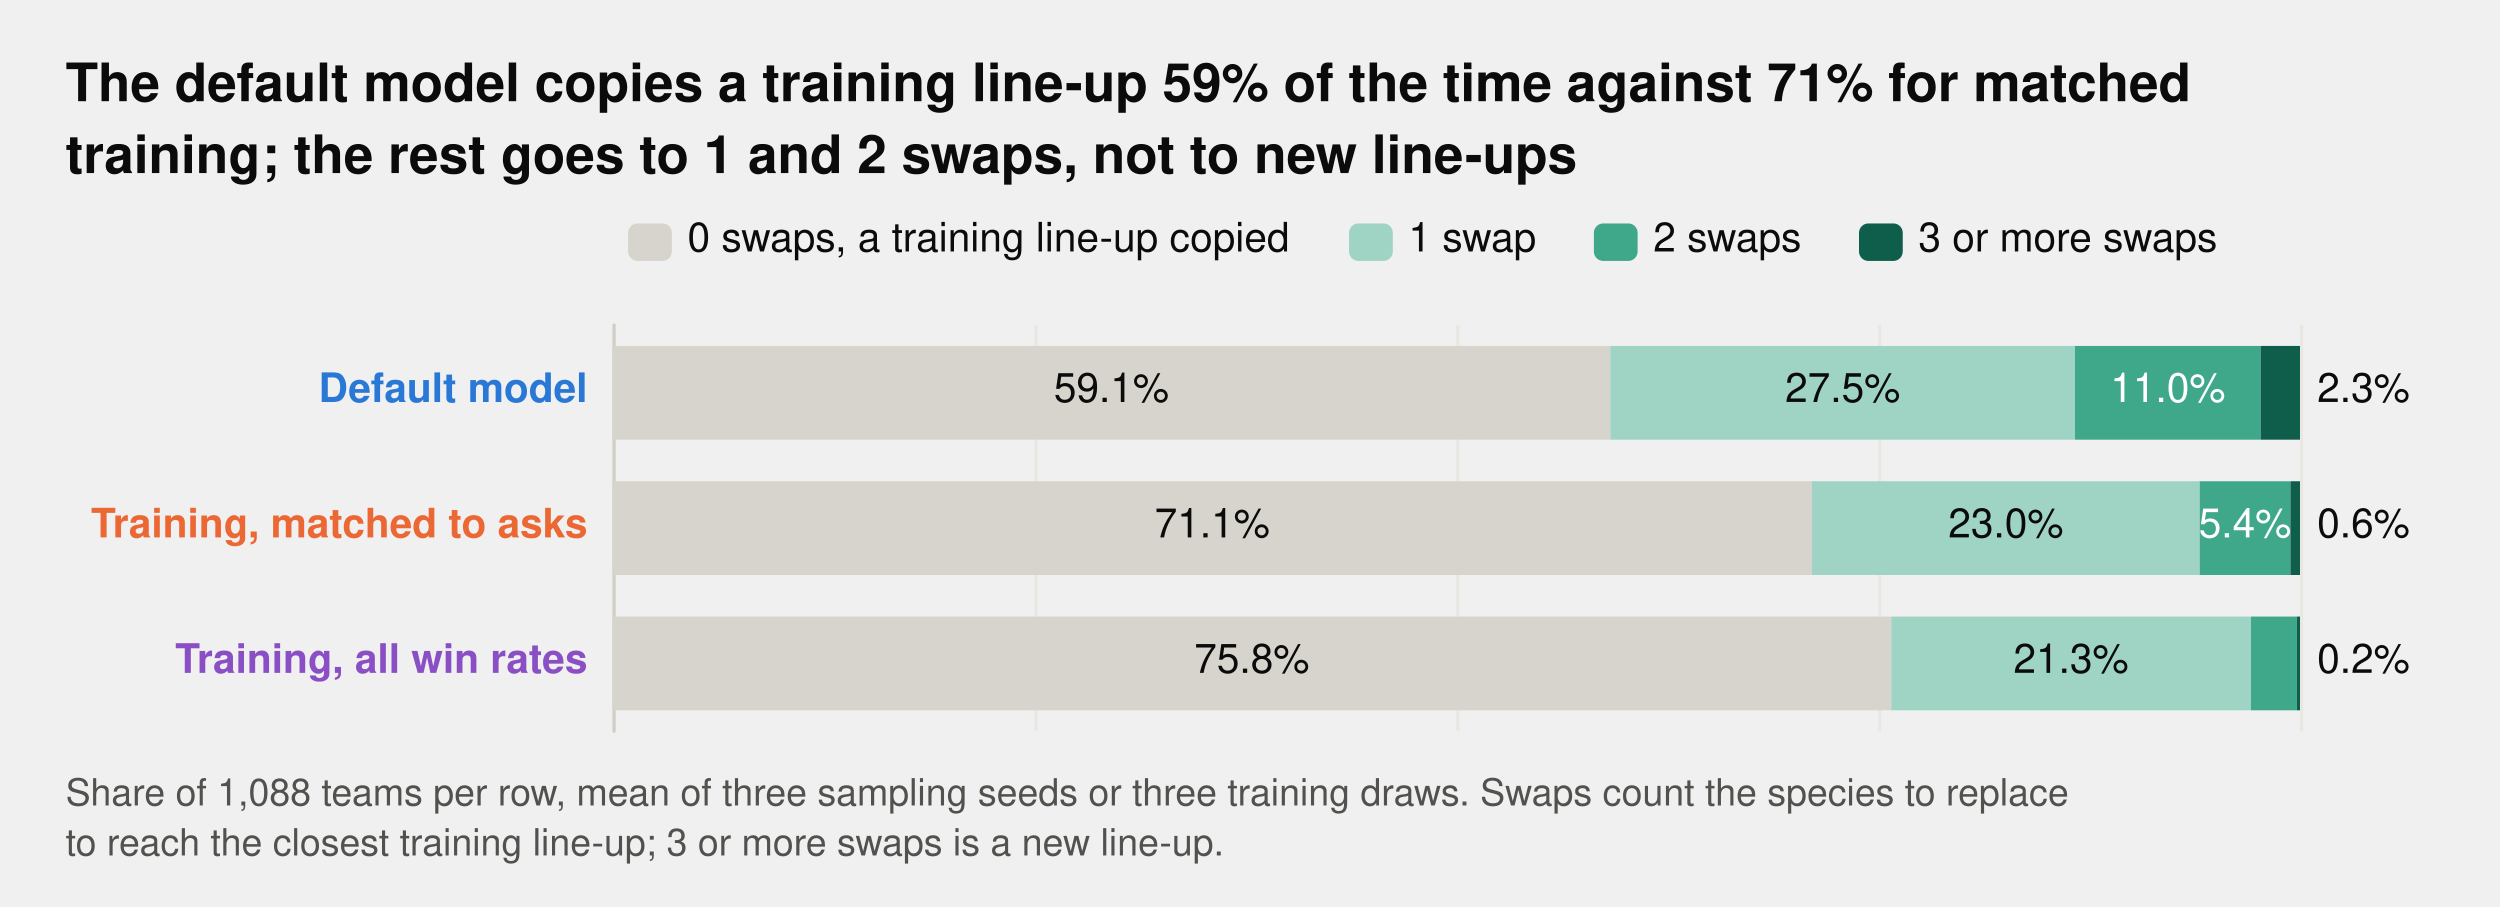
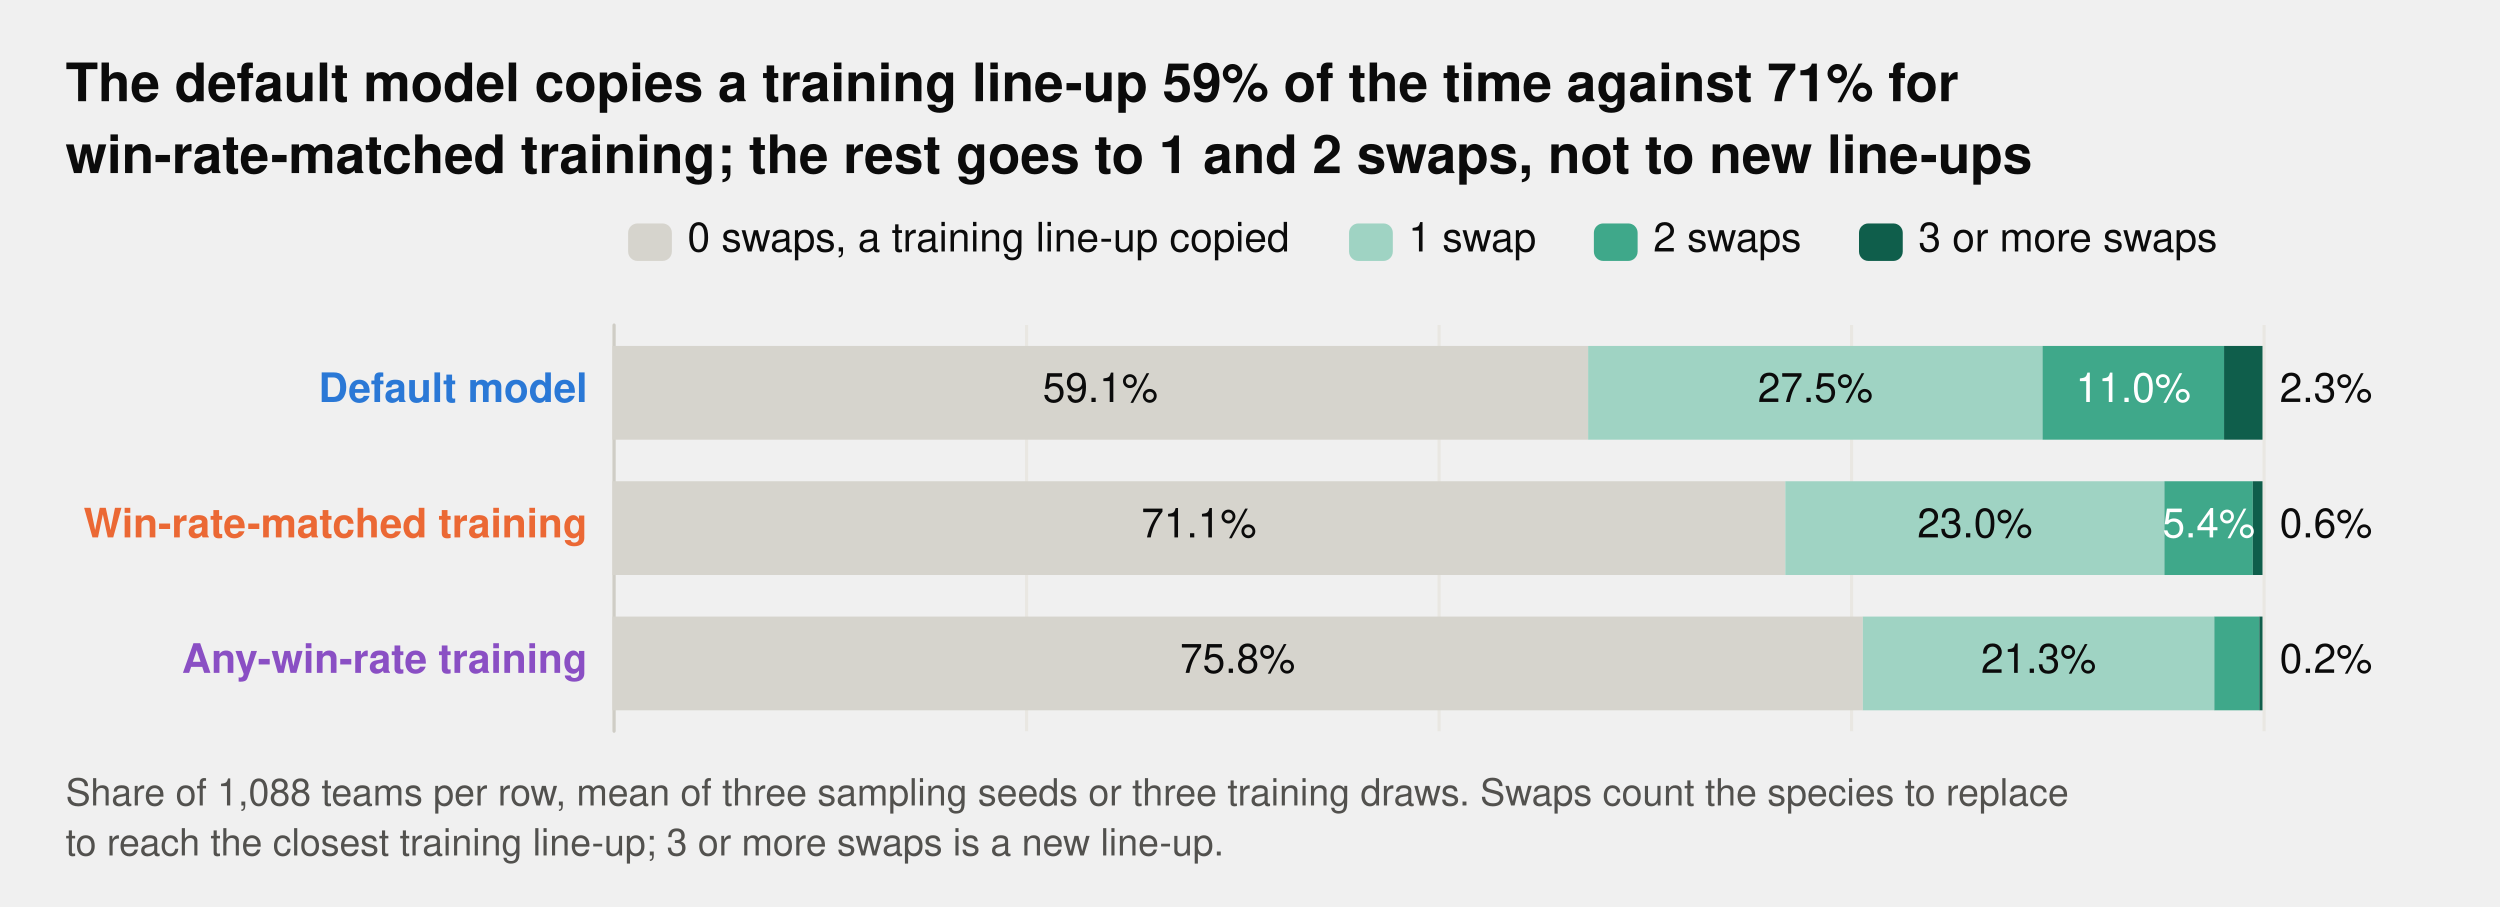
<svg xmlns="http://www.w3.org/2000/svg" width="800" height="290" version="1.1" baseProfile="full" viewBox="0 0 800 290">
  <rect width="800" height="290" x="0" y="0" fill="none" />
  <path d="M196.5 104L196.5 234" fill="none" pointer-events="visible" stroke="#e9e7e2" class="zr5-cls-20" />
-   <path d="M331.5 104L331.5 234" fill="none" pointer-events="visible" stroke="#e9e7e2" class="zr5-cls-20" />
-   <path d="M466.5 104L466.5 234" fill="none" pointer-events="visible" stroke="#e9e7e2" class="zr5-cls-20" />
-   <path d="M601.5 104L601.5 234" fill="none" pointer-events="visible" stroke="#e9e7e2" class="zr5-cls-20" />
-   <path d="M736.5 104L736.5 234" fill="none" pointer-events="visible" stroke="#e9e7e2" class="zr5-cls-20" />
+   <path d="M328.5 104L328.5 234" fill="none" pointer-events="visible" stroke="#e9e7e2" class="zr5-cls-20" />
+   <path d="M460.5 104L460.5 234" fill="none" pointer-events="visible" stroke="#e9e7e2" class="zr5-cls-20" />
+   <path d="M592.5 104L592.5 234" fill="none" pointer-events="visible" stroke="#e9e7e2" class="zr5-cls-20" />
+   <path d="M724.5 104L724.5 234" fill="none" pointer-events="visible" stroke="#e9e7e2" class="zr5-cls-20" />
  <path d="M196.5 104L196.5 234" fill="none" pointer-events="visible" stroke="#cfcdc6" stroke-linecap="round" class="zr5-cls-20" />
  <text dominant-baseline="central" text-anchor="end" style="font-size:13px;font-family:-apple-system, BlinkMacSystemFont, 'Segoe UI', Helvetica, Arial, sans-serif;font-weight:600;" xml:space="preserve" transform="translate(188 125.6667)" fill="#2a78d6">Default model</text>
-   <text dominant-baseline="central" text-anchor="end" style="font-size:13px;font-family:-apple-system, BlinkMacSystemFont, 'Segoe UI', Helvetica, Arial, sans-serif;font-weight:600;" xml:space="preserve" transform="translate(188 169)" fill="#eb6834">Training, matched to asks</text>
-   <text dominant-baseline="central" text-anchor="end" style="font-size:13px;font-family:-apple-system, BlinkMacSystemFont, 'Segoe UI', Helvetica, Arial, sans-serif;font-weight:600;" xml:space="preserve" transform="translate(188 212.3333)" fill="#8a4fc4">Training, all win rates</text>
-   <path d="M196 110.7l319.3 0l0 30l-319.3 0Z" fill="#d6d4cd" stroke="none" pointer-events="visible" ecmeta_series_index="0" ecmeta_data_index="0" ecmeta_ssr_type="chart" class="zr5-cls-21" />
-   <path d="M196 154l383.8 0l0 30l-383.8 0Z" fill="#d6d4cd" stroke="none" pointer-events="visible" ecmeta_series_index="0" ecmeta_data_index="1" ecmeta_ssr_type="chart" class="zr5-cls-21" />
-   <path d="M196 197.3l409.2 0l0 30l-409.2 0Z" fill="#d6d4cd" stroke="none" pointer-events="visible" ecmeta_series_index="0" ecmeta_data_index="2" ecmeta_ssr_type="chart" class="zr5-cls-21" />
-   <path d="M515.3 110.7l148.7 0l0 30l-148.7 0Z" fill="#9fd3c3" stroke="none" pointer-events="visible" ecmeta_series_index="1" ecmeta_data_index="0" ecmeta_ssr_type="chart" class="zr5-cls-22" />
-   <path d="M579.8 154l124.1 0l0 30l-124.1 0Z" fill="#9fd3c3" stroke="none" pointer-events="visible" ecmeta_series_index="1" ecmeta_data_index="1" ecmeta_ssr_type="chart" class="zr5-cls-22" />
-   <path d="M605.2 197.3l115.1 0l0 30l-115.1 0Z" fill="#9fd3c3" stroke="none" pointer-events="visible" ecmeta_series_index="1" ecmeta_data_index="2" ecmeta_ssr_type="chart" class="zr5-cls-22" />
-   <path d="M664 110.7l59.4 0l0 30l-59.4 0Z" fill="#3fa88a" stroke="none" pointer-events="visible" ecmeta_series_index="2" ecmeta_data_index="0" ecmeta_ssr_type="chart" class="zr5-cls-23" />
-   <path d="M703.9 154l28.9 0l0 30l-28.9 0Z" fill="#3fa88a" stroke="none" pointer-events="visible" ecmeta_series_index="2" ecmeta_data_index="1" ecmeta_ssr_type="chart" class="zr5-cls-23" />
-   <path d="M720.3 197.3l14.7 0l0 30l-14.7 0Z" fill="#3fa88a" stroke="none" pointer-events="visible" ecmeta_series_index="2" ecmeta_data_index="2" ecmeta_ssr_type="chart" class="zr5-cls-23" />
-   <path d="M723.4 110.7l12.6 0l0 30l-12.6 0Z" fill="#0f5e4b" stroke="none" pointer-events="visible" ecmeta_series_index="3" ecmeta_data_index="0" ecmeta_ssr_type="chart" class="zr5-cls-24" />
-   <path d="M732.9 154l3.1 0l0 30l-3.1 0Z" fill="#0f5e4b" stroke="none" pointer-events="visible" ecmeta_series_index="3" ecmeta_data_index="1" ecmeta_ssr_type="chart" class="zr5-cls-24" />
-   <path d="M735 197.3l1 0l0 30l-1 0Z" fill="#0f5e4b" stroke="none" pointer-events="visible" ecmeta_series_index="3" ecmeta_data_index="2" ecmeta_ssr_type="chart" class="zr5-cls-24" />
-   <text dominant-baseline="central" text-anchor="middle" style="font-size:13px;font-family:-apple-system, BlinkMacSystemFont, 'Segoe UI', Helvetica, Arial, sans-serif;" transform="translate(355.651 125.6667)" fill="#0b0b0b">59.1%</text>
-   <text dominant-baseline="central" text-anchor="middle" style="font-size:13px;font-family:-apple-system, BlinkMacSystemFont, 'Segoe UI', Helvetica, Arial, sans-serif;" transform="translate(387.916 169)" fill="#0b0b0b">71.1%</text>
-   <text dominant-baseline="central" text-anchor="middle" style="font-size:13px;font-family:-apple-system, BlinkMacSystemFont, 'Segoe UI', Helvetica, Arial, sans-serif;" transform="translate(400.579 212.3333)" fill="#0b0b0b">75.8%</text>
-   <text dominant-baseline="central" text-anchor="middle" style="font-size:13px;font-family:-apple-system, BlinkMacSystemFont, 'Segoe UI', Helvetica, Arial, sans-serif;" transform="translate(589.66 125.6667)" fill="#0b0b0b">27.5%</text>
-   <text dominant-baseline="central" text-anchor="middle" style="font-size:13px;font-family:-apple-system, BlinkMacSystemFont, 'Segoe UI', Helvetica, Arial, sans-serif;" transform="translate(641.878 169)" fill="#0b0b0b">23.0%</text>
-   <text dominant-baseline="central" text-anchor="middle" style="font-size:13px;font-family:-apple-system, BlinkMacSystemFont, 'Segoe UI', Helvetica, Arial, sans-serif;" transform="translate(662.722 212.3333)" fill="#0b0b0b">21.3%</text>
-   <text dominant-baseline="central" text-anchor="middle" style="font-size:13px;font-family:-apple-system, BlinkMacSystemFont, 'Segoe UI', Helvetica, Arial, sans-serif;" transform="translate(693.718 125.6667)" fill="#ffffff">11.0%</text>
-   <text dominant-baseline="central" text-anchor="middle" style="font-size:13px;font-family:-apple-system, BlinkMacSystemFont, 'Segoe UI', Helvetica, Arial, sans-serif;" transform="translate(718.396 169)" fill="#ffffff">5.4%</text>
-   <text dominant-baseline="central" text-anchor="start" style="font-size:13px;font-family:-apple-system, BlinkMacSystemFont, 'Segoe UI', Helvetica, Arial, sans-serif;" transform="translate(741.5 125.6667)" fill="#0b0b0b">2.3%</text>
-   <text dominant-baseline="central" text-anchor="start" style="font-size:13px;font-family:-apple-system, BlinkMacSystemFont, 'Segoe UI', Helvetica, Arial, sans-serif;" transform="translate(741.5 169)" fill="#0b0b0b">0.6%</text>
-   <text dominant-baseline="central" text-anchor="start" style="font-size:13px;font-family:-apple-system, BlinkMacSystemFont, 'Segoe UI', Helvetica, Arial, sans-serif;" transform="translate(741.5 212.3333)" fill="#0b0b0b">0.2%</text>
+   <text dominant-baseline="central" text-anchor="end" style="font-size:13px;font-family:-apple-system, BlinkMacSystemFont, 'Segoe UI', Helvetica, Arial, sans-serif;font-weight:600;" xml:space="preserve" transform="translate(188 169)" fill="#eb6834">Win-rate-matched training</text>
+   <text dominant-baseline="central" text-anchor="end" style="font-size:13px;font-family:-apple-system, BlinkMacSystemFont, 'Segoe UI', Helvetica, Arial, sans-serif;font-weight:600;" xml:space="preserve" transform="translate(188 212.3333)" fill="#8a4fc4">Any-win-rate training</text>
+   <path d="M196 110.7l312.2 0l0 30l-312.2 0Z" fill="#d6d4cd" stroke="none" pointer-events="visible" ecmeta_series_index="0" ecmeta_data_index="0" ecmeta_ssr_type="chart" class="zr5-cls-21" />
+   <path d="M196 154l375.3 0l0 30l-375.3 0Z" fill="#d6d4cd" stroke="none" pointer-events="visible" ecmeta_series_index="0" ecmeta_data_index="1" ecmeta_ssr_type="chart" class="zr5-cls-21" />
+   <path d="M196 197.3l400.1 0l0 30l-400.1 0Z" fill="#d6d4cd" stroke="none" pointer-events="visible" ecmeta_series_index="0" ecmeta_data_index="2" ecmeta_ssr_type="chart" class="zr5-cls-21" />
+   <path d="M508.2 110.7l145.4 0l0 30l-145.4 0Z" fill="#9fd3c3" stroke="none" pointer-events="visible" ecmeta_series_index="1" ecmeta_data_index="0" ecmeta_ssr_type="chart" class="zr5-cls-22" />
+   <path d="M571.3 154l121.3 0l0 30l-121.3 0Z" fill="#9fd3c3" stroke="none" pointer-events="visible" ecmeta_series_index="1" ecmeta_data_index="1" ecmeta_ssr_type="chart" class="zr5-cls-22" />
+   <path d="M596.1 197.3l112.6 0l0 30l-112.6 0Z" fill="#9fd3c3" stroke="none" pointer-events="visible" ecmeta_series_index="1" ecmeta_data_index="2" ecmeta_ssr_type="chart" class="zr5-cls-22" />
+   <path d="M653.6 110.7l58.1 0l0 30l-58.1 0Z" fill="#3fa88a" stroke="none" pointer-events="visible" ecmeta_series_index="2" ecmeta_data_index="0" ecmeta_ssr_type="chart" class="zr5-cls-23" />
+   <path d="M692.6 154l28.3 0l0 30l-28.3 0Z" fill="#3fa88a" stroke="none" pointer-events="visible" ecmeta_series_index="2" ecmeta_data_index="1" ecmeta_ssr_type="chart" class="zr5-cls-23" />
+   <path d="M708.6 197.3l14.4 0l0 30l-14.4 0Z" fill="#3fa88a" stroke="none" pointer-events="visible" ecmeta_series_index="2" ecmeta_data_index="2" ecmeta_ssr_type="chart" class="zr5-cls-23" />
+   <path d="M711.7 110.7l12.3 0l0 30l-12.3 0Z" fill="#0f5e4b" stroke="none" pointer-events="visible" ecmeta_series_index="3" ecmeta_data_index="0" ecmeta_ssr_type="chart" class="zr5-cls-24" />
+   <path d="M720.9 154l3.1 0l0 30l-3.1 0Z" fill="#0f5e4b" stroke="none" pointer-events="visible" ecmeta_series_index="3" ecmeta_data_index="1" ecmeta_ssr_type="chart" class="zr5-cls-24" />
+   <path d="M723 197.3l1 0l0 30l-1 0Z" fill="#0f5e4b" stroke="none" pointer-events="visible" ecmeta_series_index="3" ecmeta_data_index="2" ecmeta_ssr_type="chart" class="zr5-cls-24" />
+   <text dominant-baseline="central" text-anchor="middle" style="font-size:13px;font-family:-apple-system, BlinkMacSystemFont, 'Segoe UI', Helvetica, Arial, sans-serif;" transform="translate(352.1032 125.6667)" fill="#0b0b0b">59.1%</text>
+   <text dominant-baseline="central" text-anchor="middle" style="font-size:13px;font-family:-apple-system, BlinkMacSystemFont, 'Segoe UI', Helvetica, Arial, sans-serif;" transform="translate(383.6512 169)" fill="#0b0b0b">71.1%</text>
+   <text dominant-baseline="central" text-anchor="middle" style="font-size:13px;font-family:-apple-system, BlinkMacSystemFont, 'Segoe UI', Helvetica, Arial, sans-serif;" transform="translate(396.0328 212.3333)" fill="#0b0b0b">75.8%</text>
+   <text dominant-baseline="central" text-anchor="middle" style="font-size:13px;font-family:-apple-system, BlinkMacSystemFont, 'Segoe UI', Helvetica, Arial, sans-serif;" transform="translate(580.912 125.6667)" fill="#0b0b0b">27.5%</text>
+   <text dominant-baseline="central" text-anchor="middle" style="font-size:13px;font-family:-apple-system, BlinkMacSystemFont, 'Segoe UI', Helvetica, Arial, sans-serif;" transform="translate(631.9696 169)" fill="#0b0b0b">23.0%</text>
+   <text dominant-baseline="central" text-anchor="middle" style="font-size:13px;font-family:-apple-system, BlinkMacSystemFont, 'Segoe UI', Helvetica, Arial, sans-serif;" transform="translate(652.3504 212.3333)" fill="#0b0b0b">21.3%</text>
+   <text dominant-baseline="central" text-anchor="middle" style="font-size:13px;font-family:-apple-system, BlinkMacSystemFont, 'Segoe UI', Helvetica, Arial, sans-serif;" transform="translate(682.6576 125.6667)" fill="#ffffff">11.0%</text>
+   <text dominant-baseline="central" text-anchor="middle" style="font-size:13px;font-family:-apple-system, BlinkMacSystemFont, 'Segoe UI', Helvetica, Arial, sans-serif;" transform="translate(706.7872 169)" fill="#ffffff">5.4%</text>
+   <text dominant-baseline="central" text-anchor="start" style="font-size:13px;font-family:-apple-system, BlinkMacSystemFont, 'Segoe UI', Helvetica, Arial, sans-serif;" transform="translate(729.5 125.6667)" fill="#0b0b0b">2.3%</text>
+   <text dominant-baseline="central" text-anchor="start" style="font-size:13px;font-family:-apple-system, BlinkMacSystemFont, 'Segoe UI', Helvetica, Arial, sans-serif;" transform="translate(729.5 169)" fill="#0b0b0b">0.6%</text>
+   <text dominant-baseline="central" text-anchor="start" style="font-size:13px;font-family:-apple-system, BlinkMacSystemFont, 'Segoe UI', Helvetica, Arial, sans-serif;" transform="translate(729.5 212.3333)" fill="#0b0b0b">0.2%</text>
  <path d="M-5 -5l519.2 0l0 23l-519.2 0Z" transform="translate(201 71)" fill="rgb(0,0,0)" fill-opacity="0" stroke="#b7b9be" stroke-width="0" class="zr5-cls-20" />
  <path d="M3 0L11 0A3 3 0 0 1 14 3L14 9A3 3 0 0 1 11 12L3 12A3 3 0 0 1 0 9L0 3A3 3 0 0 1 3 0Z" transform="translate(201 71.5)" fill="#d6d4cd" stroke="none" pointer-events="visible" stroke-width="0" stroke-linecap="butt" stroke-miterlimit="10" ecmeta_series_index="0" ecmeta_data_index="0" ecmeta_ssr_type="legend" ecmeta_silent="true" class="zr5-cls-20" />
  <text dominant-baseline="central" text-anchor="start" style="font-size:13px;font-family:-apple-system, BlinkMacSystemFont, 'Segoe UI', Helvetica, Arial, sans-serif;" xml:space="preserve" x="19" y="6" transform="translate(201 71.5)" fill="#0b0b0b">0 swaps, a training line-up copied</text>
  <path d="M0 -0.5l212.7 0l0 13l-212.7 0Z" transform="translate(201 71.5)" fill="none" pointer-events="visible" ecmeta_series_index="0" ecmeta_data_index="0" ecmeta_ssr_type="legend" class="zr5-cls-25" />
  <path d="M3 0L11 0A3 3 0 0 1 14 3L14 9A3 3 0 0 1 11 12L3 12A3 3 0 0 1 0 9L0 3A3 3 0 0 1 3 0Z" transform="translate(431.7 71.5)" fill="#9fd3c3" stroke="none" pointer-events="visible" stroke-width="0" stroke-linecap="butt" stroke-miterlimit="10" ecmeta_series_index="1" ecmeta_data_index="1" ecmeta_ssr_type="legend" ecmeta_silent="true" class="zr5-cls-20" />
  <text dominant-baseline="central" text-anchor="start" style="font-size:13px;font-family:-apple-system, BlinkMacSystemFont, 'Segoe UI', Helvetica, Arial, sans-serif;" xml:space="preserve" x="19" y="6" transform="translate(431.7 71.5)" fill="#0b0b0b">1 swap</text>
  <path d="M0 -0.5l60.3 0l0 13l-60.3 0Z" transform="translate(431.7 71.5)" fill="none" pointer-events="visible" ecmeta_series_index="1" ecmeta_data_index="1" ecmeta_ssr_type="legend" class="zr5-cls-25" />
  <path d="M3 0L11 0A3 3 0 0 1 14 3L14 9A3 3 0 0 1 11 12L3 12A3 3 0 0 1 0 9L0 3A3 3 0 0 1 3 0Z" transform="translate(510.04 71.5)" fill="#3fa88a" stroke="none" pointer-events="visible" stroke-width="0" stroke-linecap="butt" stroke-miterlimit="10" ecmeta_series_index="2" ecmeta_data_index="2" ecmeta_ssr_type="legend" ecmeta_silent="true" class="zr5-cls-20" />
  <text dominant-baseline="central" text-anchor="start" style="font-size:13px;font-family:-apple-system, BlinkMacSystemFont, 'Segoe UI', Helvetica, Arial, sans-serif;" xml:space="preserve" x="19" y="6" transform="translate(510.04 71.5)" fill="#0b0b0b">2 swaps</text>
  <path d="M0 -0.5l66.8 0l0 13l-66.8 0Z" transform="translate(510.04 71.5)" fill="none" pointer-events="visible" ecmeta_series_index="2" ecmeta_data_index="2" ecmeta_ssr_type="legend" class="zr5-cls-25" />
  <path d="M3 0L11 0A3 3 0 0 1 14 3L14 9A3 3 0 0 1 11 12L3 12A3 3 0 0 1 0 9L0 3A3 3 0 0 1 3 0Z" transform="translate(594.88 71.5)" fill="#0f5e4b" stroke="none" pointer-events="visible" stroke-width="0" stroke-linecap="butt" stroke-miterlimit="10" ecmeta_series_index="3" ecmeta_data_index="3" ecmeta_ssr_type="legend" ecmeta_silent="true" class="zr5-cls-20" />
  <text dominant-baseline="central" text-anchor="start" style="font-size:13px;font-family:-apple-system, BlinkMacSystemFont, 'Segoe UI', Helvetica, Arial, sans-serif;" xml:space="preserve" x="19" y="6" transform="translate(594.88 71.5)" fill="#0b0b0b">3 or more swaps</text>
  <path d="M0 -0.5l115.3 0l0 13l-115.3 0Z" transform="translate(594.88 71.5)" fill="none" pointer-events="visible" ecmeta_series_index="3" ecmeta_data_index="3" ecmeta_ssr_type="legend" class="zr5-cls-25" />
-   <path d="M-5 -5l648.7 0l0 56l-648.7 0Z" transform="translate(21 17)" fill="rgb(0,0,0)" fill-opacity="0" stroke="#3c3c41" stroke-width="0" class="zr5-cls-20" />
+   <path d="M-5 -5l597.3 0l0 56l-597.3 0Z" transform="translate(21 17)" fill="rgb(0,0,0)" fill-opacity="0" stroke="#3c3c41" stroke-width="0" class="zr5-cls-20" />
  <path d="M-5 -5l656.3 0l0 42l-656.3 0Z" transform="translate(21 247)" fill="rgb(0,0,0)" fill-opacity="0" stroke="#3c3c41" stroke-width="0" class="zr5-cls-20" />
-   <path d="M0 0l638.7 0l0 46l-638.7 0Z" transform="translate(21 17)" fill="none" pointer-events="visible" class="zr5-cls-20" />
-   <text dominant-baseline="central" text-anchor="start" style="font-size:17px;font-family:-apple-system, BlinkMacSystemFont, 'Segoe UI', Helvetica, Arial, sans-serif;font-weight:600;" xml:space="preserve" y="11.5" transform="translate(21 17)" fill="#0b0b0b">The default model copies a training line-up 59% of the time against 71% for matched</text>
-   <text dominant-baseline="central" text-anchor="start" style="font-size:17px;font-family:-apple-system, BlinkMacSystemFont, 'Segoe UI', Helvetica, Arial, sans-serif;font-weight:600;" xml:space="preserve" y="34.5" transform="translate(21 17)" fill="#0b0b0b">training; the rest goes to 1 and 2 swaps, not to new line-ups</text>
+   <path d="M0 0l587.3 0l0 46l-587.3 0Z" transform="translate(21 17)" fill="none" pointer-events="visible" class="zr5-cls-20" />
+   <text dominant-baseline="central" text-anchor="start" style="font-size:17px;font-family:-apple-system, BlinkMacSystemFont, 'Segoe UI', Helvetica, Arial, sans-serif;font-weight:600;" xml:space="preserve" y="11.5" transform="translate(21 17)" fill="#0b0b0b">The default model copies a training line-up 59% of the time against 71% for</text>
+   <text dominant-baseline="central" text-anchor="start" style="font-size:17px;font-family:-apple-system, BlinkMacSystemFont, 'Segoe UI', Helvetica, Arial, sans-serif;font-weight:600;" xml:space="preserve" y="34.5" transform="translate(21 17)" fill="#0b0b0b">win-rate-matched training; the rest goes to 1 and 2 swaps, not to new line-ups</text>
  <path d="M0 0l646.3 0l0 32l-646.3 0Z" transform="translate(21 247)" fill="none" pointer-events="visible" class="zr5-cls-20" />
  <text dominant-baseline="central" text-anchor="start" style="font-size:12px;font-family:-apple-system, BlinkMacSystemFont, 'Segoe UI', Helvetica, Arial, sans-serif;font-weight:400;" xml:space="preserve" y="8" transform="translate(21 247)" fill="#52514e">Share of 1,088 teams per row, mean of three sampling seeds or three training draws. Swaps count the species to replace</text>
  <text dominant-baseline="central" text-anchor="start" style="font-size:12px;font-family:-apple-system, BlinkMacSystemFont, 'Segoe UI', Helvetica, Arial, sans-serif;font-weight:400;" xml:space="preserve" y="24" transform="translate(21 247)" fill="#52514e">to reach the closest training line-up; 3 or more swaps is a new line-up.</text>
  <style>
.zr5-cls-20:hover {
pointer-events:none;
}
.zr5-cls-21:hover {
cursor:pointer;
fill:rgba(235,233,225,1);
}
.zr5-cls-22:hover {
cursor:pointer;
fill:rgba(174,232,214,1);
}
.zr5-cls-23:hover {
cursor:pointer;
fill:rgba(69,184,151,1);
}
.zr5-cls-24:hover {
cursor:pointer;
fill:rgba(16,103,82,1);
}
.zr5-cls-25:hover {
cursor:pointer;
fill:rgba(0,0,0,0);
}



</style>
</svg>
